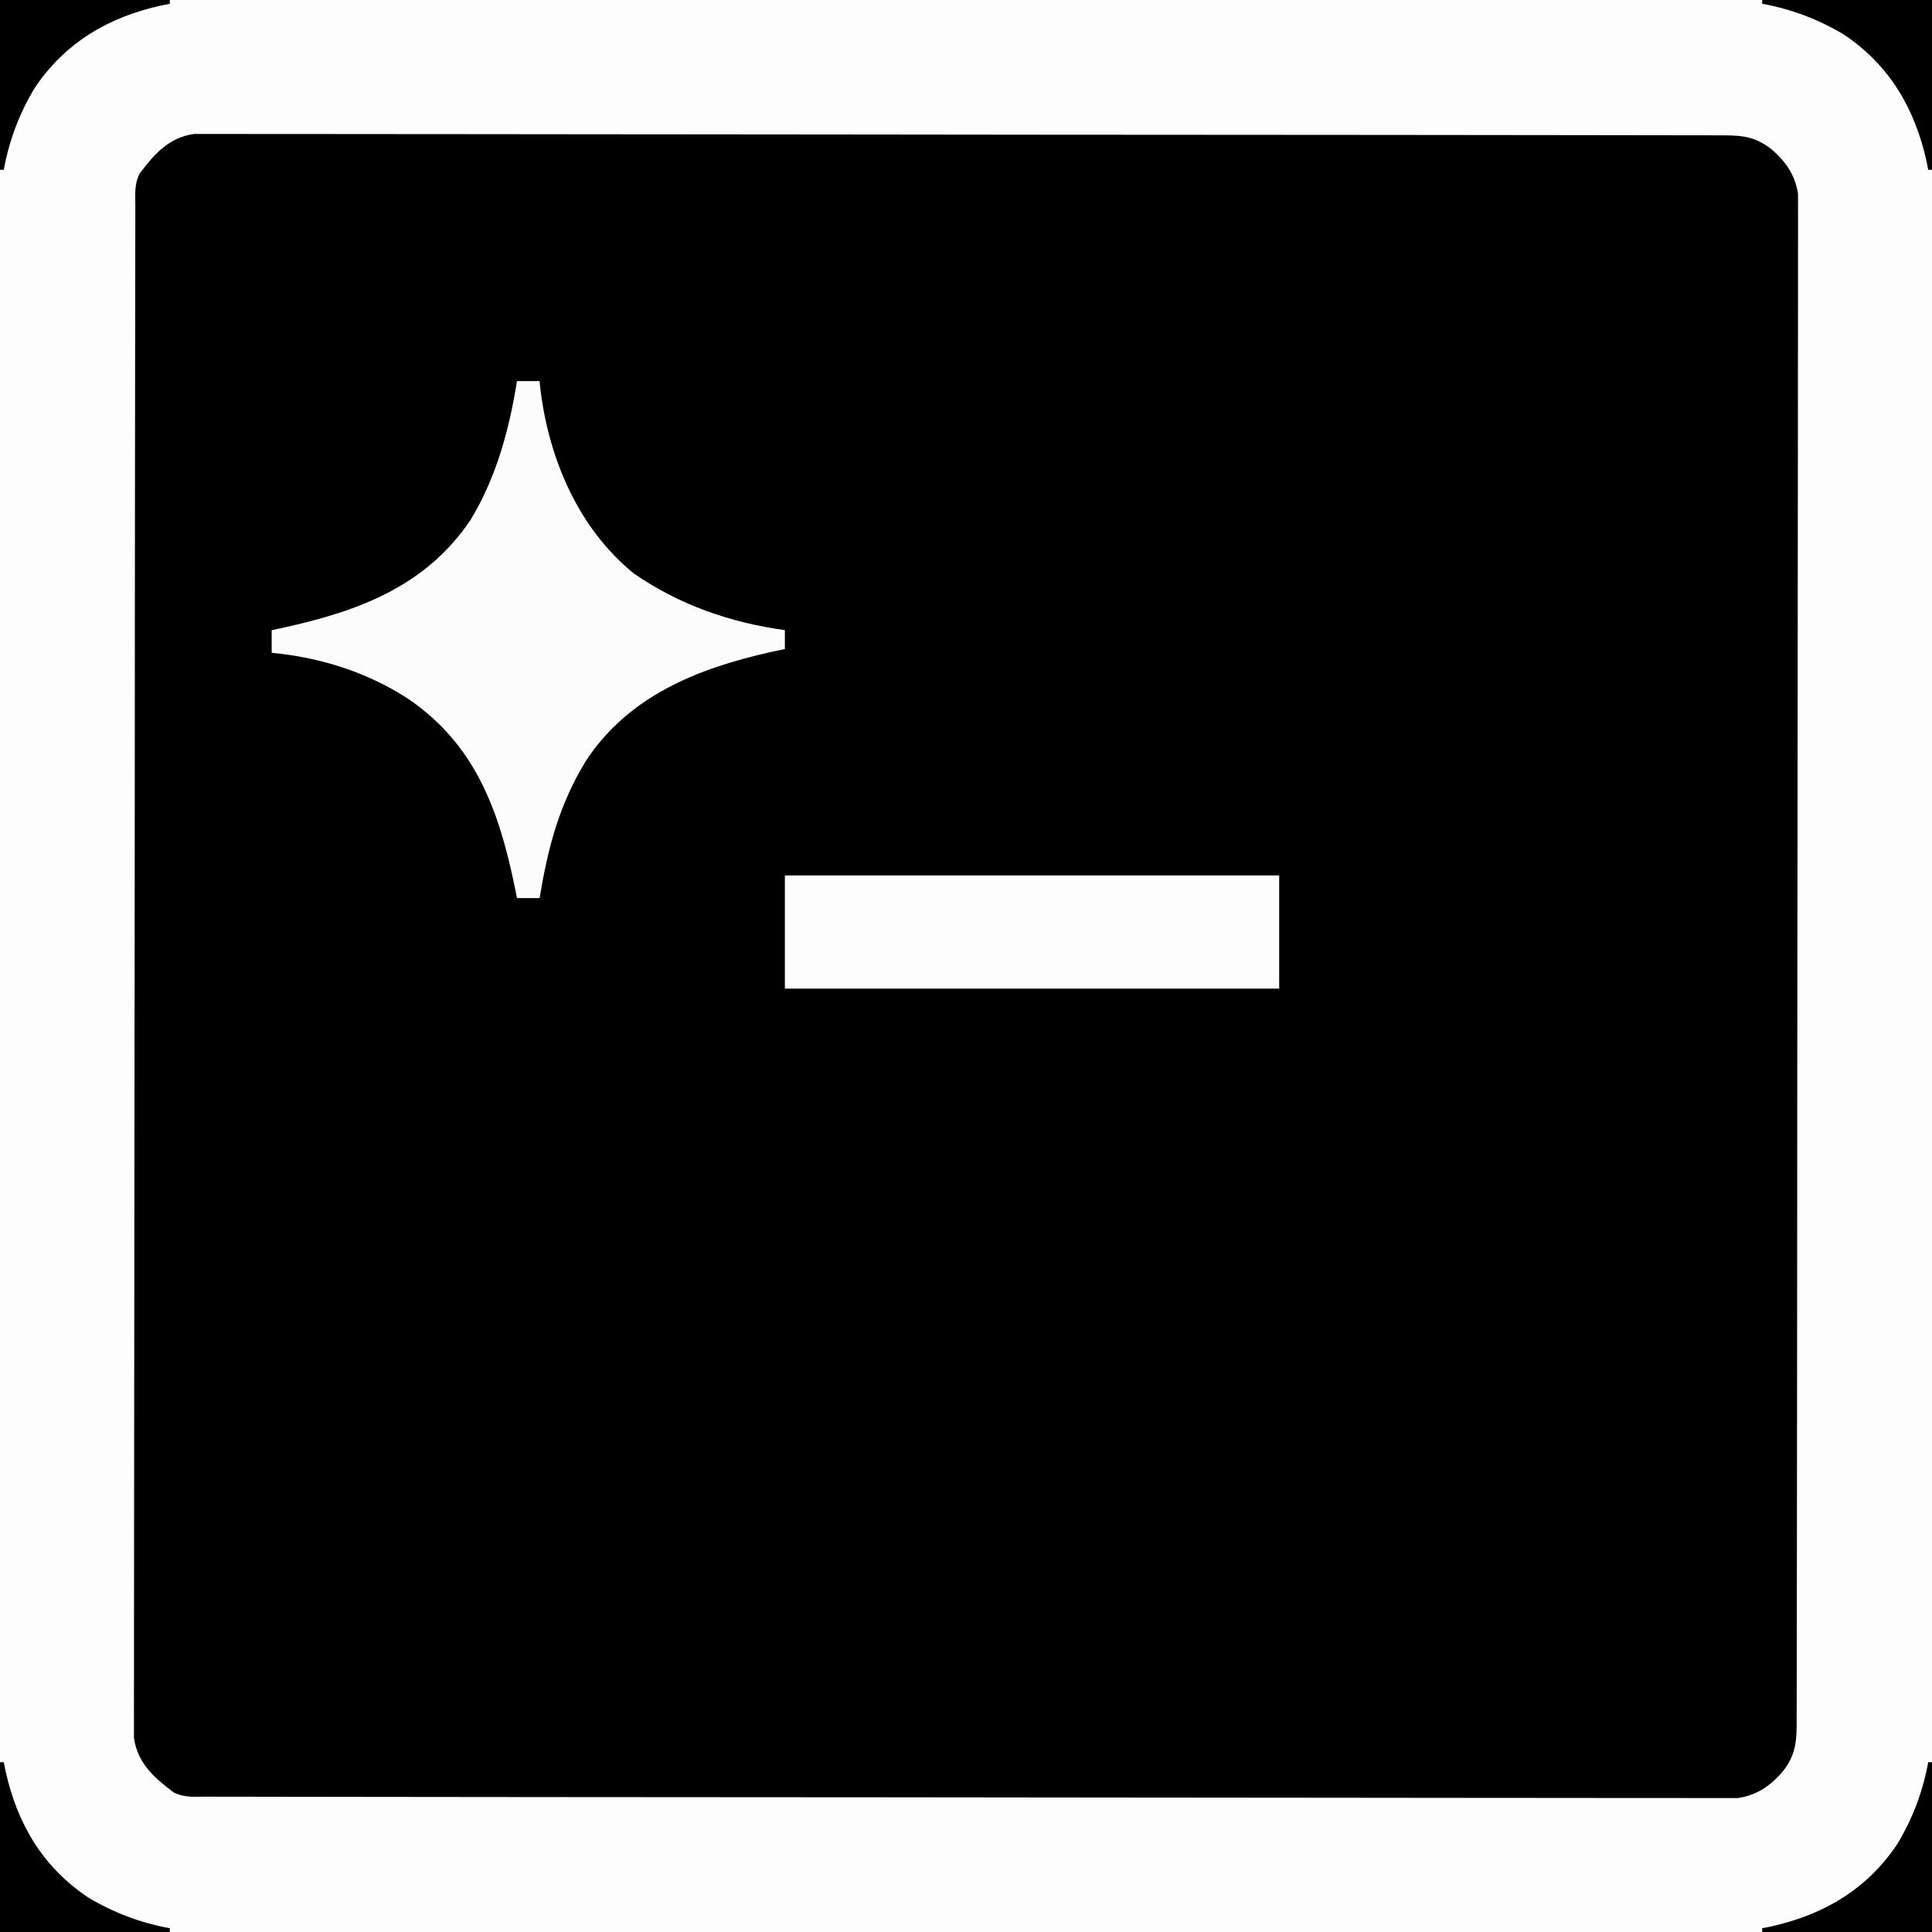
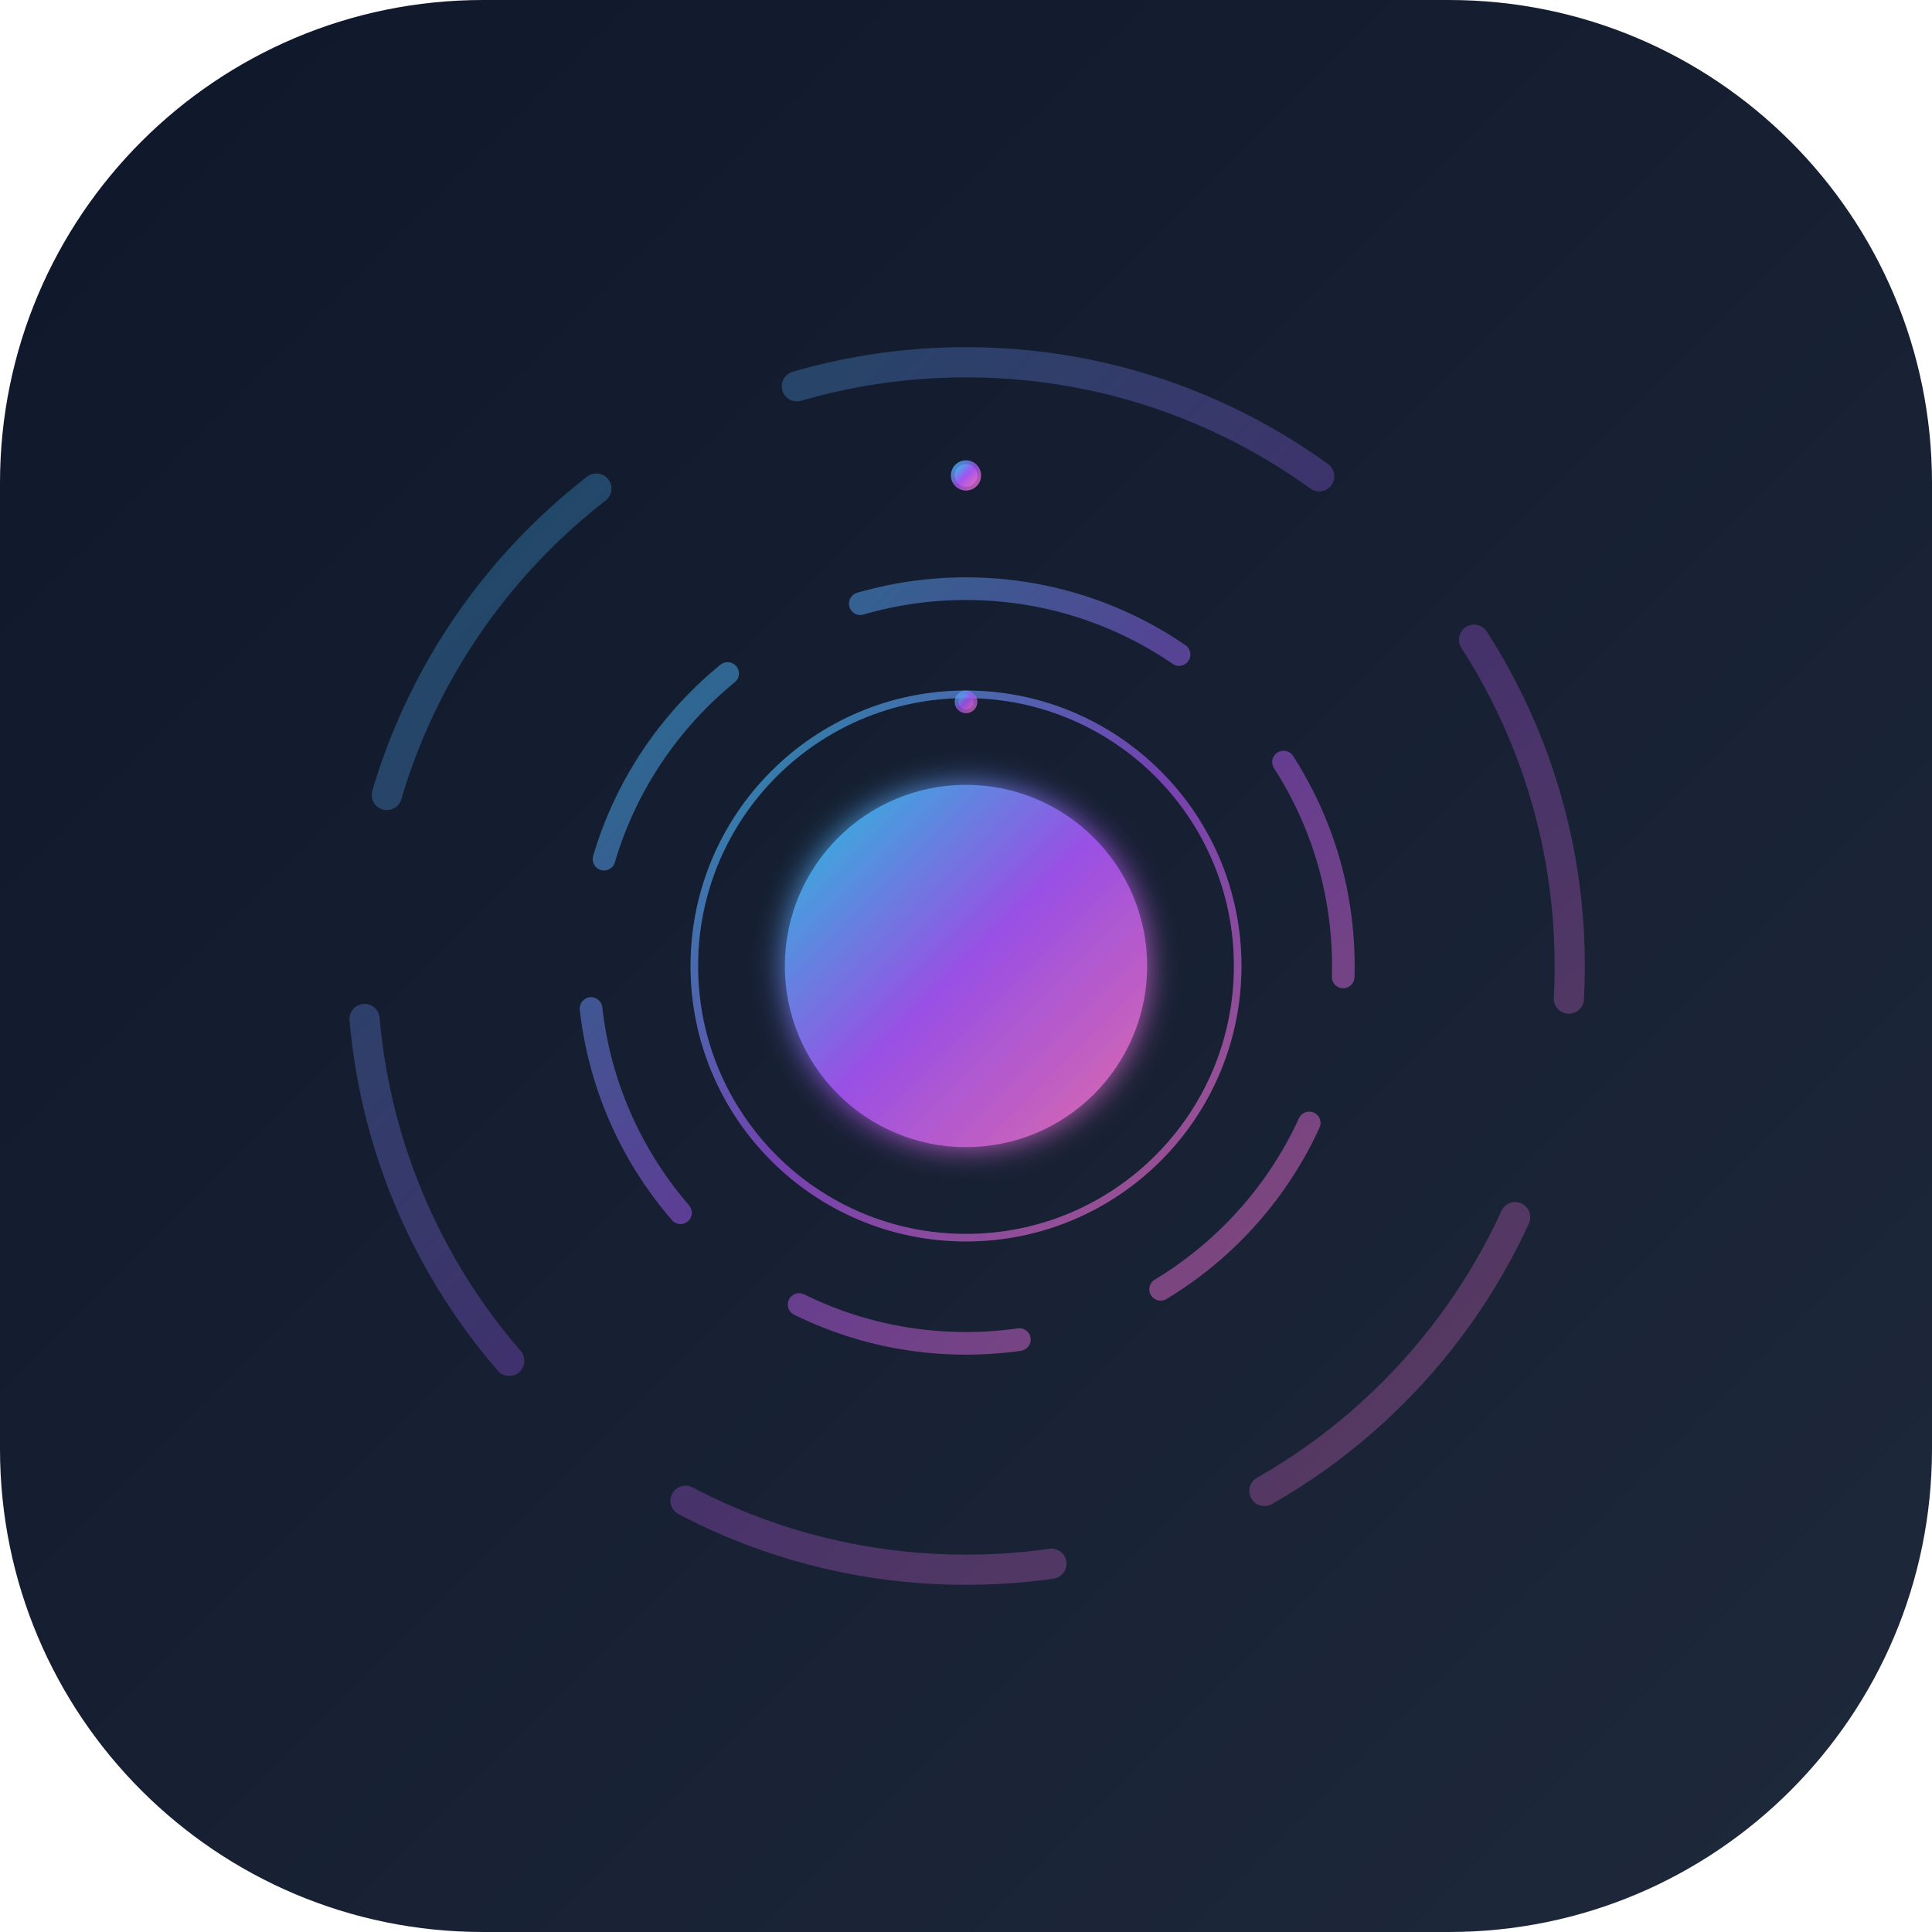
- <svg xmlns="http://www.w3.org/2000/svg" version="1.1" width="512" height="512">
-   <path d="M0 0 C168.96 0 337.92 0 512 0 C512 168.96 512 337.92 512 512 C343.04 512 174.08 512 0 512 C0 343.04 0 174.08 0 0 Z " fill="#000000" transform="translate(0,0)" />
-   <path d="M0 0 C168.96 0 337.92 0 512 0 C512 168.96 512 337.92 512 512 C343.04 512 174.08 512 0 512 C0 343.04 0 174.08 0 0 Z M37 46 C35.542 48.916 35.87 51.468 35.866 54.726 C35.863 55.429 35.861 56.132 35.859 56.856 C35.852 59.235 35.852 61.614 35.853 63.993 C35.85 65.706 35.846 67.42 35.842 69.133 C35.832 73.86 35.828 78.587 35.825 83.314 C35.821 88.405 35.812 93.496 35.803 98.586 C35.783 110.89 35.773 123.193 35.764 135.496 C35.76 141.286 35.755 147.075 35.749 152.864 C35.732 172.1 35.718 191.336 35.711 210.572 C35.709 215.567 35.707 220.561 35.705 225.556 C35.704 226.797 35.704 228.038 35.703 229.317 C35.695 249.437 35.67 269.557 35.637 289.676 C35.604 310.317 35.586 330.958 35.583 351.599 C35.581 363.195 35.572 374.79 35.547 386.385 C35.525 396.258 35.517 406.131 35.526 416.005 C35.531 421.044 35.529 426.084 35.51 431.124 C35.492 435.735 35.493 440.346 35.509 444.958 C35.511 446.628 35.507 448.299 35.495 449.969 C35.48 452.237 35.489 454.503 35.505 456.77 C35.504 458.031 35.503 459.291 35.502 460.59 C36.491 467.36 40.84 471.074 46 475 C48.916 476.458 51.468 476.13 54.726 476.134 C55.78 476.138 55.78 476.138 56.856 476.141 C59.235 476.148 61.614 476.148 63.993 476.147 C65.706 476.15 67.42 476.154 69.133 476.158 C73.86 476.168 78.587 476.172 83.314 476.175 C88.405 476.179 93.496 476.188 98.586 476.197 C110.89 476.217 123.193 476.227 135.496 476.236 C141.286 476.24 147.075 476.245 152.864 476.251 C172.1 476.268 191.336 476.282 210.572 476.289 C215.567 476.291 220.561 476.293 225.556 476.295 C227.418 476.296 227.418 476.296 229.317 476.297 C249.437 476.305 269.557 476.33 289.676 476.363 C310.317 476.396 330.958 476.414 351.599 476.417 C363.195 476.419 374.79 476.428 386.385 476.453 C396.258 476.475 406.131 476.483 416.005 476.474 C421.044 476.469 426.084 476.471 431.124 476.49 C435.735 476.508 440.346 476.507 444.958 476.491 C446.628 476.489 448.299 476.493 449.969 476.505 C452.237 476.52 454.503 476.511 456.77 476.495 C458.031 476.496 459.291 476.497 460.59 476.498 C465.743 475.745 469.553 473.011 472.812 469 C476.218 464.33 476.126 460.786 476.134 455.059 C476.137 454.357 476.139 453.655 476.141 452.932 C476.148 450.569 476.148 448.206 476.147 445.842 C476.15 444.135 476.154 442.429 476.158 440.722 C476.168 436.022 476.172 431.323 476.175 426.623 C476.179 421.558 476.188 416.493 476.197 411.428 C476.217 399.194 476.227 386.96 476.236 374.725 C476.24 368.967 476.245 363.209 476.251 357.451 C476.268 338.316 476.282 319.181 476.289 300.046 C476.291 295.08 476.293 290.114 476.295 285.148 C476.296 283.914 476.296 282.679 476.297 281.408 C476.305 261.398 476.33 241.389 476.363 221.379 C476.396 200.846 476.414 180.314 476.417 159.781 C476.419 148.249 476.428 136.716 476.453 125.183 C476.475 115.365 476.483 105.547 476.474 95.729 C476.469 90.717 476.471 85.706 476.49 80.695 C476.508 76.109 476.507 71.524 476.491 66.938 C476.489 65.277 476.493 63.617 476.505 61.956 C476.52 59.701 476.511 57.448 476.495 55.193 C476.496 53.313 476.496 53.313 476.498 51.395 C475.744 46.251 473.004 42.441 469 39.188 C464.33 35.782 460.786 35.874 455.059 35.866 C454.006 35.862 454.006 35.862 452.932 35.859 C450.569 35.852 448.206 35.852 445.842 35.853 C444.135 35.85 442.429 35.846 440.722 35.842 C436.022 35.832 431.323 35.828 426.623 35.825 C421.558 35.821 416.493 35.812 411.428 35.803 C399.194 35.783 386.96 35.773 374.725 35.764 C368.967 35.76 363.209 35.755 357.451 35.749 C338.316 35.732 319.181 35.718 300.046 35.711 C295.08 35.709 290.114 35.707 285.148 35.705 C283.297 35.704 283.297 35.704 281.408 35.703 C261.398 35.695 241.389 35.67 221.379 35.637 C200.846 35.604 180.314 35.586 159.781 35.583 C148.249 35.581 136.716 35.572 125.183 35.547 C115.365 35.525 105.547 35.517 95.729 35.526 C90.717 35.531 85.706 35.529 80.695 35.51 C76.109 35.492 71.524 35.493 66.938 35.509 C65.277 35.511 63.617 35.507 61.956 35.495 C59.701 35.48 57.448 35.489 55.193 35.505 C53.94 35.504 52.686 35.503 51.395 35.502 C44.635 36.493 40.921 40.847 37 46 Z " fill="#FDFDFD" transform="translate(0,0)" />
-   <path d="M0 0 C1.98 0 3.96 0 6 0 C6.112 1.129 6.112 1.129 6.227 2.281 C8.514 20.758 16.313 39.069 31 51 C43.084 59.324 56.465 63.975 71 66 C71 67.65 71 69.3 71 71 C69.113 71.402 69.113 71.402 67.188 71.812 C47.817 76.159 29.505 83.472 18.219 100.723 C11.132 112.358 8.197 123.735 6 137 C4.02 137 2.04 137 0 137 C-0.17 136.14 -0.34 135.28 -0.516 134.395 C-4.723 113.872 -10.943 96.372 -28.885 84.157 C-39.71 77.117 -52.191 73.208 -65 72 C-65 70.02 -65 68.04 -65 66 C-63.385 65.654 -63.385 65.654 -61.738 65.301 C-41.857 60.917 -24.135 54.33 -12.312 36.812 C-5.485 25.553 -2.054 12.916 0 0 Z " fill="#FCFCFC" transform="translate(137,101)" />
-   <path d="M0 0 C43.23 0 86.46 0 131 0 C131 9.9 131 19.8 131 30 C87.77 30 44.54 30 0 30 C0 20.1 0 10.2 0 0 Z " fill="#FDFDFD" transform="translate(208,232)" />
-   <path d="M0 0 C0.33 0 0.66 0 1 0 C1.147 0.739 1.294 1.477 1.445 2.238 C4.544 16.254 11.255 27.723 23.312 35.812 C30.113 39.889 37.206 42.575 45 44 C45 44.33 45 44.66 45 45 C30.15 45 15.3 45 0 45 C0 30.15 0 15.3 0 0 Z " fill="#000000" transform="translate(0,467)" />
-   <path d="M0 0 C0.33 0 0.66 0 1 0 C1 14.85 1 29.7 1 45 C-13.85 45 -28.7 45 -44 45 C-44 44.67 -44 44.34 -44 44 C-43.261 43.853 -42.523 43.706 -41.762 43.555 C-27.746 40.456 -16.277 33.745 -8.188 21.688 C-4.111 14.887 -1.425 7.794 0 0 Z " fill="#000000" transform="translate(511,467)" />
-   <path d="M0 0 C14.85 0 29.7 0 45 0 C45 14.85 45 29.7 45 45 C44.67 45 44.34 45 44 45 C43.853 44.261 43.706 43.523 43.555 42.762 C40.456 28.746 33.745 17.277 21.688 9.188 C14.887 5.111 7.794 2.425 0 1 C0 0.67 0 0.34 0 0 Z " fill="#000000" transform="translate(467,0)" />
-   <path d="M0 0 C14.85 0 29.7 0 45 0 C45 0.33 45 0.66 45 1 C44.261 1.147 43.523 1.294 42.762 1.445 C28.746 4.544 17.277 11.255 9.188 23.312 C5.111 30.113 2.425 37.206 1 45 C0.67 45 0.34 45 0 45 C0 30.15 0 15.3 0 0 Z " fill="#000000" transform="translate(0,0)" />
+ <svg xmlns="http://www.w3.org/2000/svg" viewBox="0 0 512 512" width="512" height="512">
+   <defs>
+     <linearGradient id="bg" x1="0%" y1="0%" x2="100%" y2="100%">
+       <stop offset="0%" stop-color="#0f172a" />
+       <stop offset="100%" stop-color="#1e293b" />
+     </linearGradient>
+     <linearGradient id="accent" x1="0%" y1="0%" x2="100%" y2="100%">
+       <stop offset="0%" stop-color="#22d3ee" />
+       <stop offset="50%" stop-color="#a855f7" />
+       <stop offset="100%" stop-color="#f472b6" />
+     </linearGradient>
+     <filter id="glow" x="-50%" y="-50%" width="200%" height="200%">
+       <feGaussianBlur stdDeviation="4" result="blur" />
+       <feMerge>
+         <feMergeNode in="blur" />
+         <feMergeNode in="SourceGraphic" />
+       </feMerge>
+     </filter>
+   </defs>
+   <rect width="512" height="512" rx="128" fill="url(#bg)" />
+   <g transform="translate(256, 256)">
+     <path d="M0,-160 A160,160 0 1,1 0,160 A160,160 0 1,1 0,-160" fill="none" stroke="url(#accent)" stroke-width="8" opacity="0.3" stroke-dasharray="100,60" stroke-linecap="round" />
+     <path d="M0,-100 A100,100 0 1,1 0,100 A100,100 0 1,1 0,-100" fill="none" stroke="url(#accent)" stroke-width="6" opacity="0.5" stroke-dasharray="60,40" stroke-linecap="round" />
+     <circle r="48" fill="url(#accent)" filter="url(#glow)" opacity="0.9" />
+     <circle r="72" fill="none" stroke="url(#accent)" stroke-width="2" opacity="0.4">
+       <animate attributeName="r" values="72;120" dur="2s" repeatCount="indefinite" />
+       <animate attributeName="opacity" values="0.4;0" dur="2s" repeatCount="indefinite" />
+     </circle>
+     <circle r="72" fill="none" stroke="url(#accent)" stroke-width="2" opacity="0.4">
+       <animate attributeName="r" values="72;120" dur="2s" repeatCount="indefinite" begin="1s" />
+       <animate attributeName="opacity" values="0.4;0" dur="2s" repeatCount="indefinite" begin="1s" />
+     </circle>
+     <g fill="url(#accent)">
+       <circle cx="0" cy="-130" r="4" opacity="0.8">
+         <animateMotion path="M0,-130 A130,130 0 1,1 0,130 A130,130 0 1,1 0,-130" dur="6s" repeatCount="indefinite" />
+       </circle>
+       <circle cx="0" cy="-130" r="3" opacity="0.6">
+         <animateMotion path="M0,-130 A130,130 0 1,1 0,130 A130,130 0 1,1 0,-130" dur="6s" repeatCount="indefinite" begin="2s" />
+       </circle>
+       <circle cx="0" cy="-130" r="3" opacity="0.6">
+         <animateMotion path="M0,-130 A130,130 0 1,1 0,130 A130,130 0 1,1 0,-130" dur="6s" repeatCount="indefinite" begin="4s" />
+       </circle>
+     </g>
+     <g fill="url(#accent)">
+       <circle cx="0" cy="-70" r="3" opacity="0.7">
+         <animateMotion path="M0,-70 A70,70 0 1,1 0,70 A70,70 0 1,1 0,-70" dur="4s" repeatCount="indefinite" begin="1s" />
+       </circle>
+       <circle cx="0" cy="-70" r="2" opacity="0.5">
+         <animateMotion path="M0,-70 A70,70 0 1,1 0,70 A70,70 0 1,1 0,-70" dur="4s" repeatCount="indefinite" begin="3s" />
+       </circle>
+     </g>
+   </g>
</svg>
